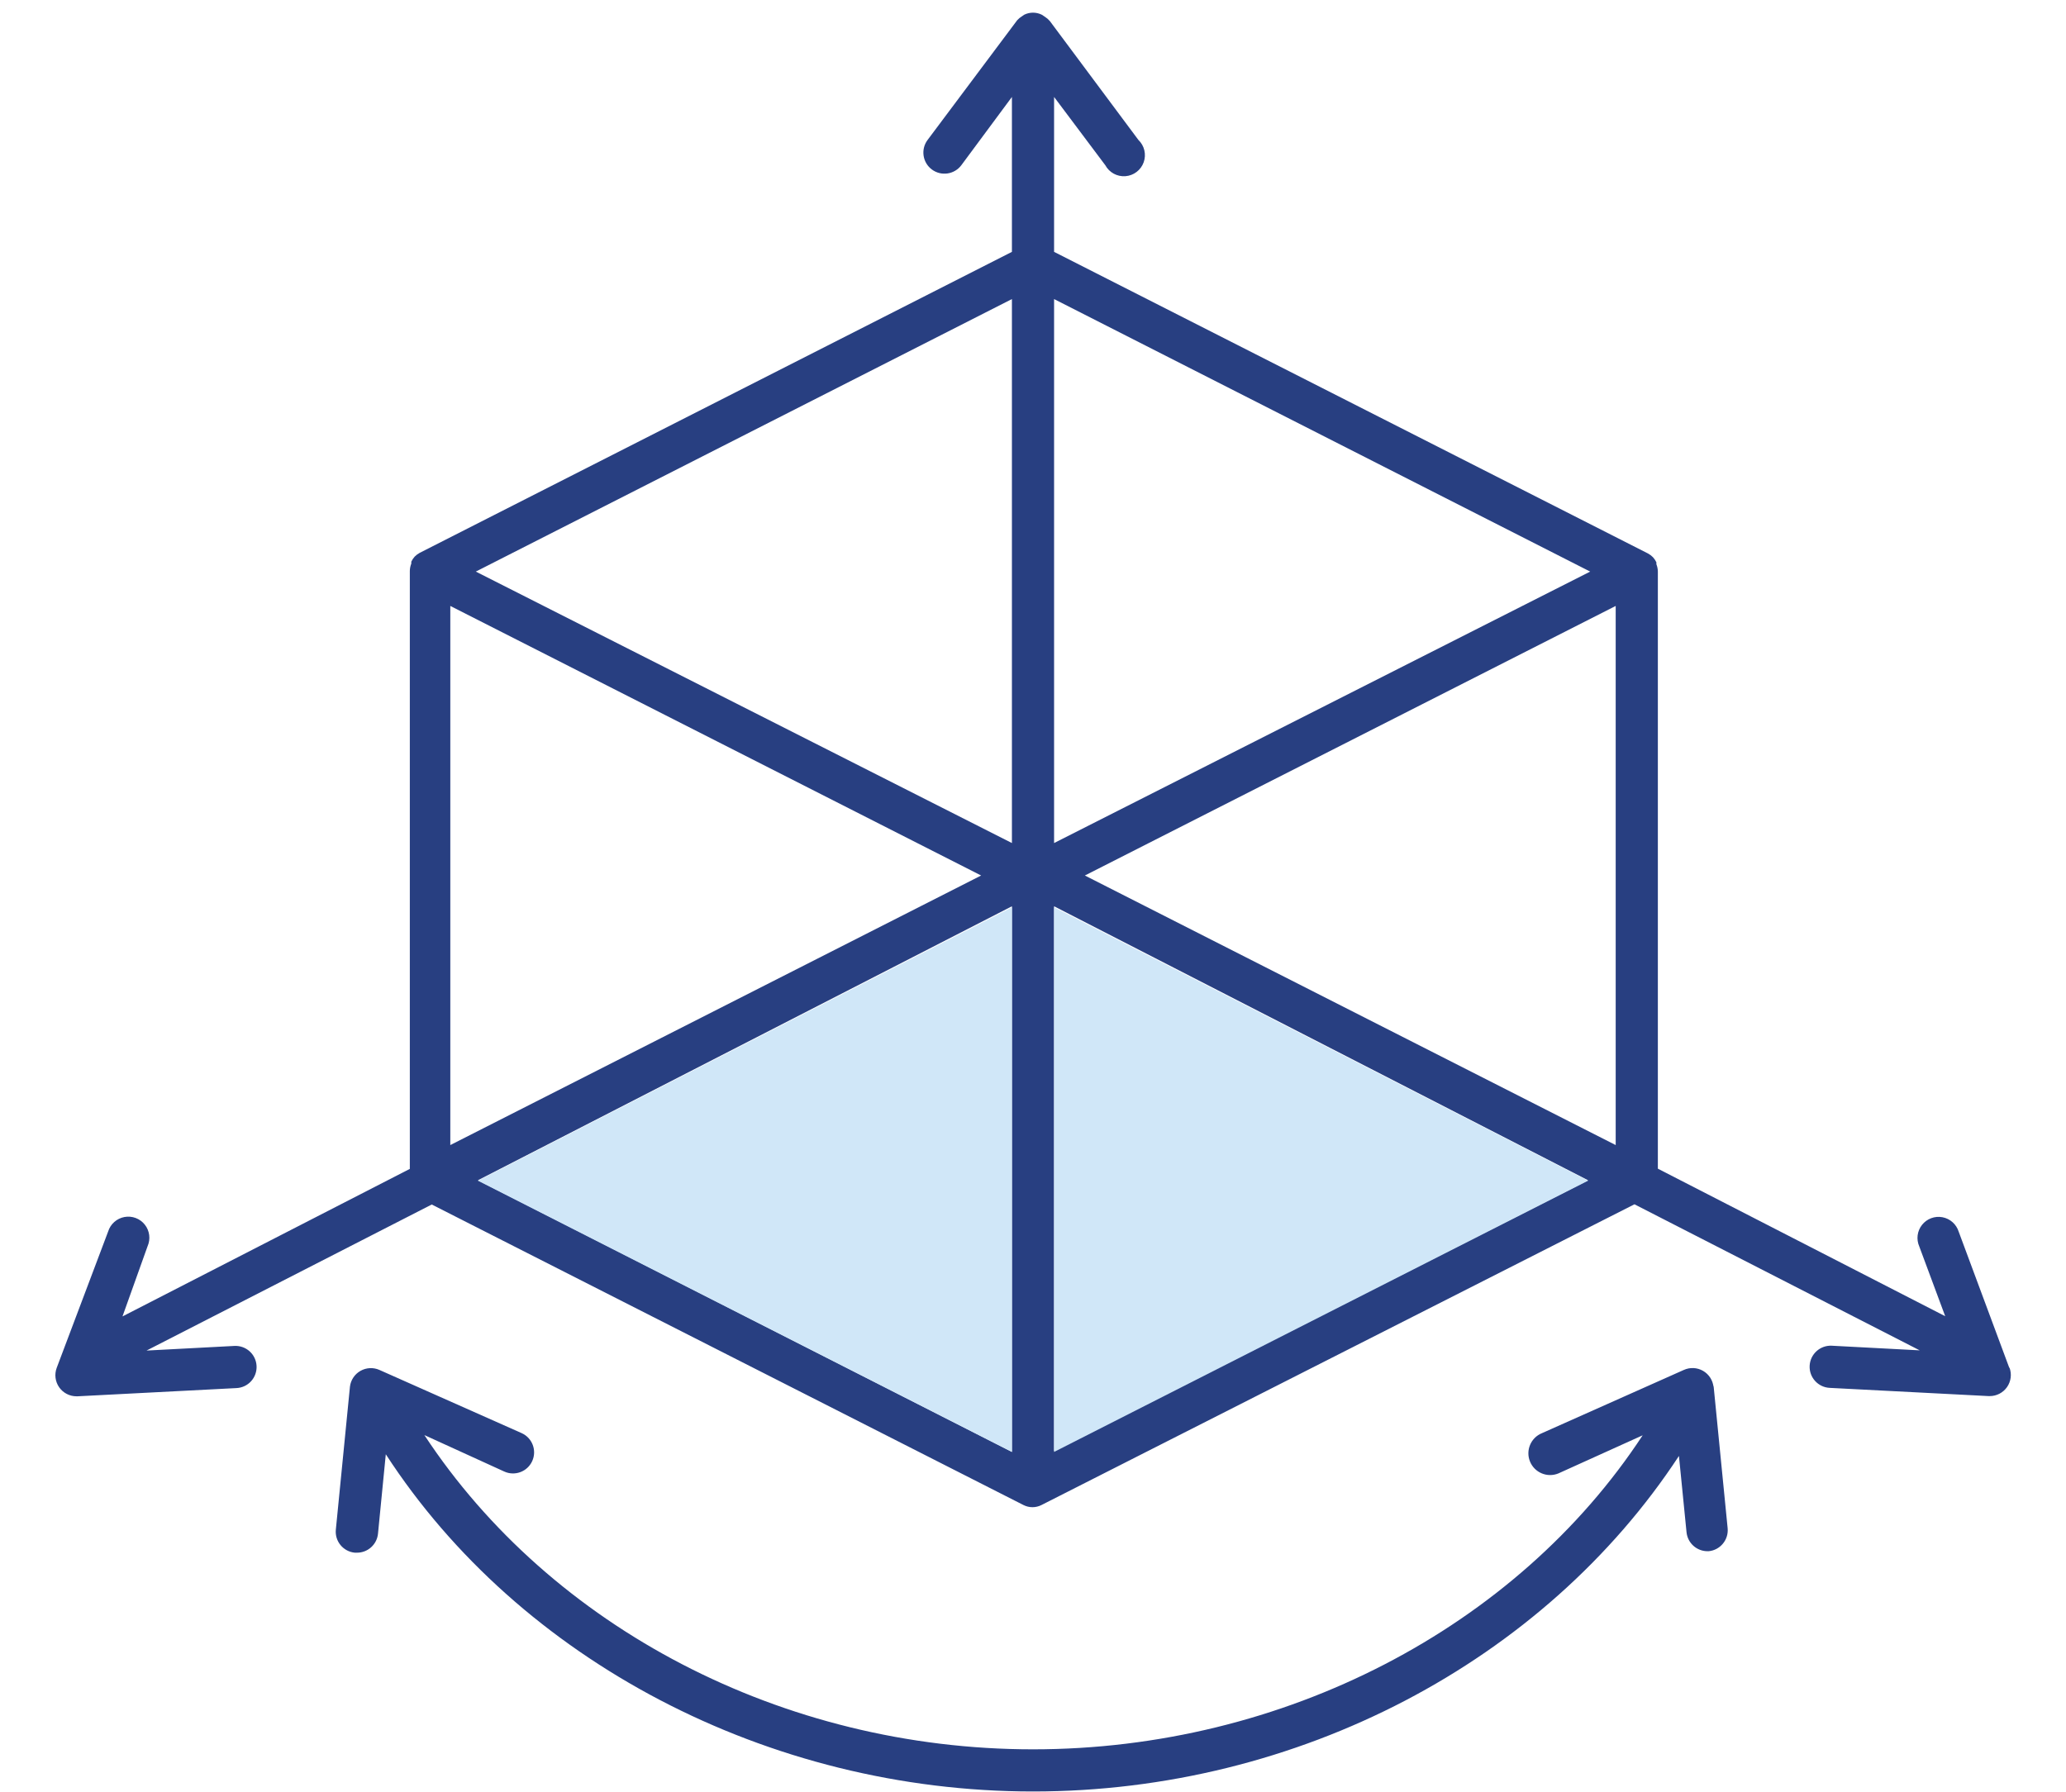
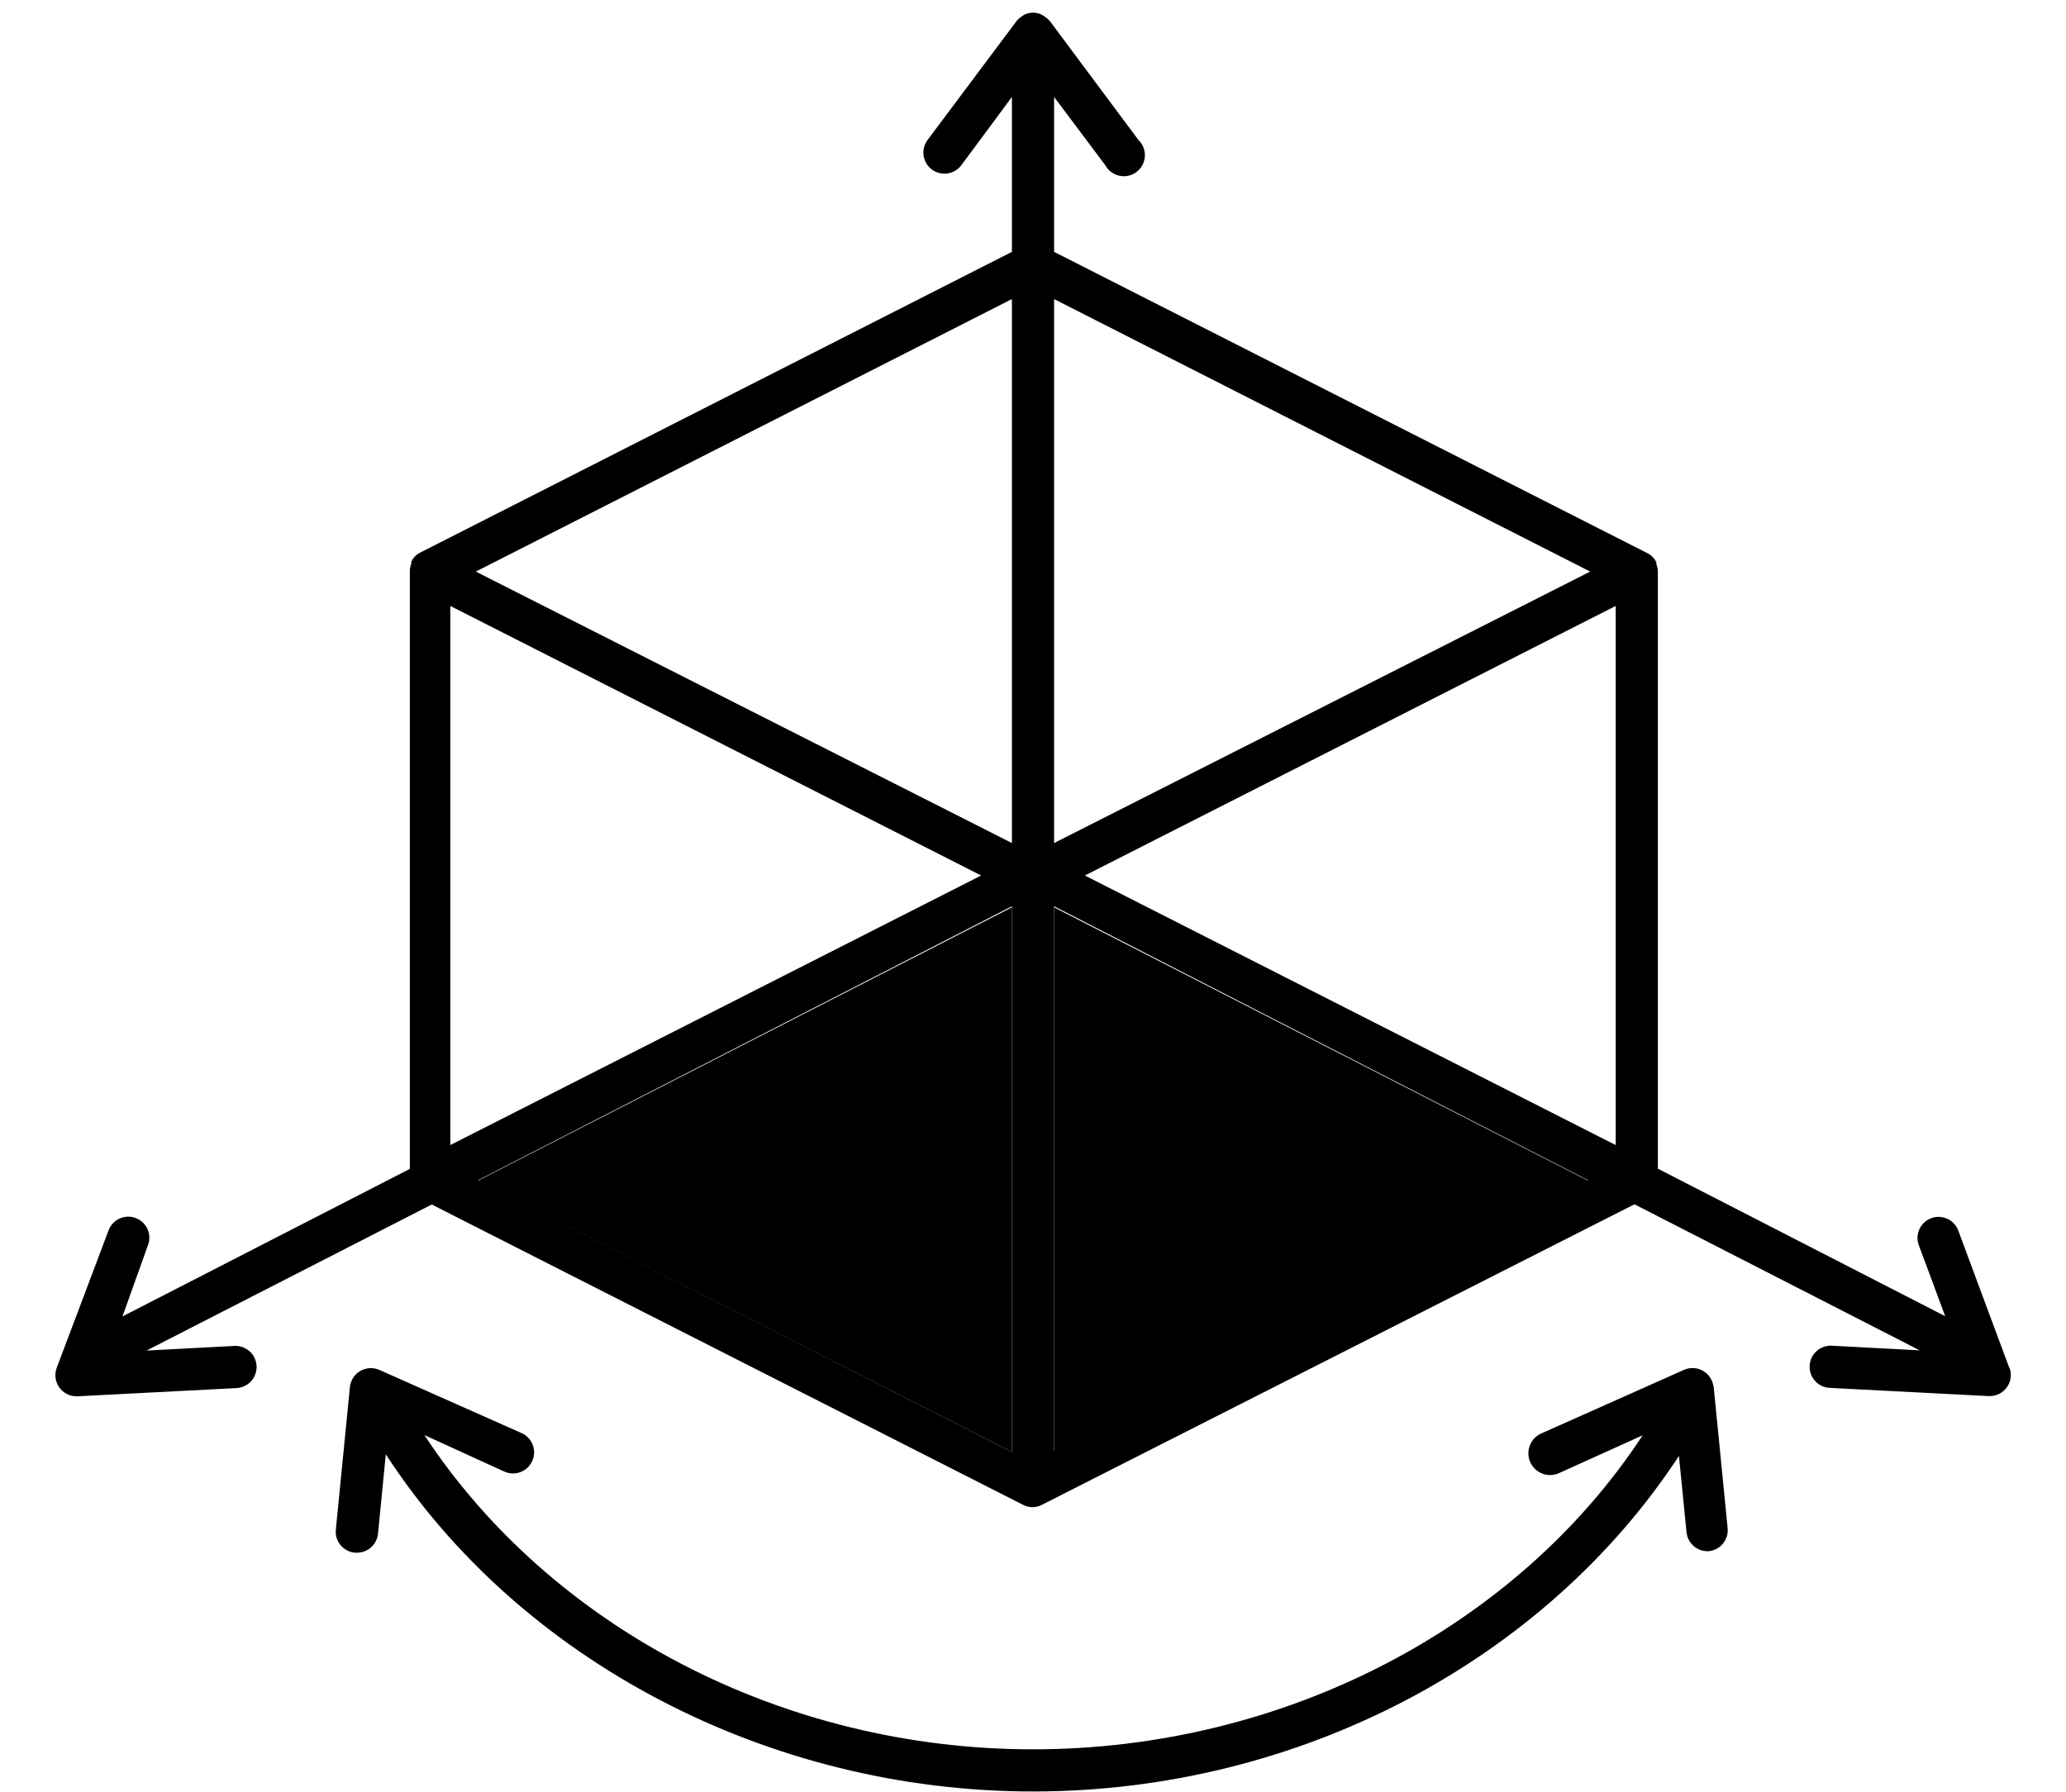
<svg xmlns="http://www.w3.org/2000/svg" id="Layer_1" data-name="Layer 1" viewBox="0 0 98 85">
  <defs>
-     <style>.cls-1{fill:#283f81;}.cls-2{fill:#d0e7f8;}</style>
+     <style />
  </defs>
  <path class="cls-1" d="M95.31,64.9l-2.4-6.46a1,1,0,1,0-1.87.7l1.23,3.31-13.63-7V27.12a1,1,0,0,0-.07-.35l0-.09a1,1,0,0,0-.16-.24l0,0a1,1,0,0,0-.24-.18L50,11.95V4.6l2.43,3.24A1,1,0,1,0,54,6.64L49.8,1l0,0a1,1,0,0,0-.23-.2L49.42.7a.94.94,0,0,0-.84,0l-.1.07a1,1,0,0,0-.23.19l0,0L44,6.64a1,1,0,1,0,1.6,1.2L48,4.6v7.35L19.91,26.23a1,1,0,0,0-.24.18l0,0a1,1,0,0,0-.16.24l0,.09a1,1,0,0,0-.07.35V55.46l-13.63,7L7,59.13a1,1,0,1,0-1.87-.7L2.69,64.9a1,1,0,0,0,.94,1.35h.05l7.54-.39a1,1,0,0,0,.95-1.05,1,1,0,0,0-1.05-.95l-4.17.22,13.53-6.93L48.55,71.41h0a.94.94,0,0,0,.85,0h0L77.53,57.14l13.53,6.93-4.17-.22a1,1,0,1,0-.1,2l7.54.39h.05a1,1,0,0,0,.94-1.35ZM76.64,54.33,51.46,41.54,76.64,28.75ZM21.36,28.75,46.54,41.54,21.36,54.33Zm54.07-1.63L50,40V14.19ZM48,14.19V40L22.57,27.12ZM48,43V68.89L22.67,56Zm2,25.84V43L75.33,56Zm31.28-3.12.67,6.79a1,1,0,0,1-.9,1.09H81a1,1,0,0,1-1-.9l-.36-3.62C73.25,78.82,61.59,85,49,85S24.63,78.76,18.3,69l-.37,3.77a1,1,0,0,1-1,.9h-.1a1,1,0,0,1-.9-1.09l.67-6.79A1,1,0,0,1,18,65L24.75,68a1,1,0,1,1-.83,1.82l-3.79-1.73C26.13,77.21,37.12,83,49,83s22.93-5.77,28.92-14.9l-4,1.81A1,1,0,1,1,73.14,68L79.87,65a1,1,0,0,1,1.41.81Z" />
  <polygon class="cls-2" points="22.67 56.02 48 68.89 48 43.05 22.67 56.02" />
  <polygon class="cls-2" points="50 43.05 75.33 56.02 50 68.89 50 43.05" />
</svg>
